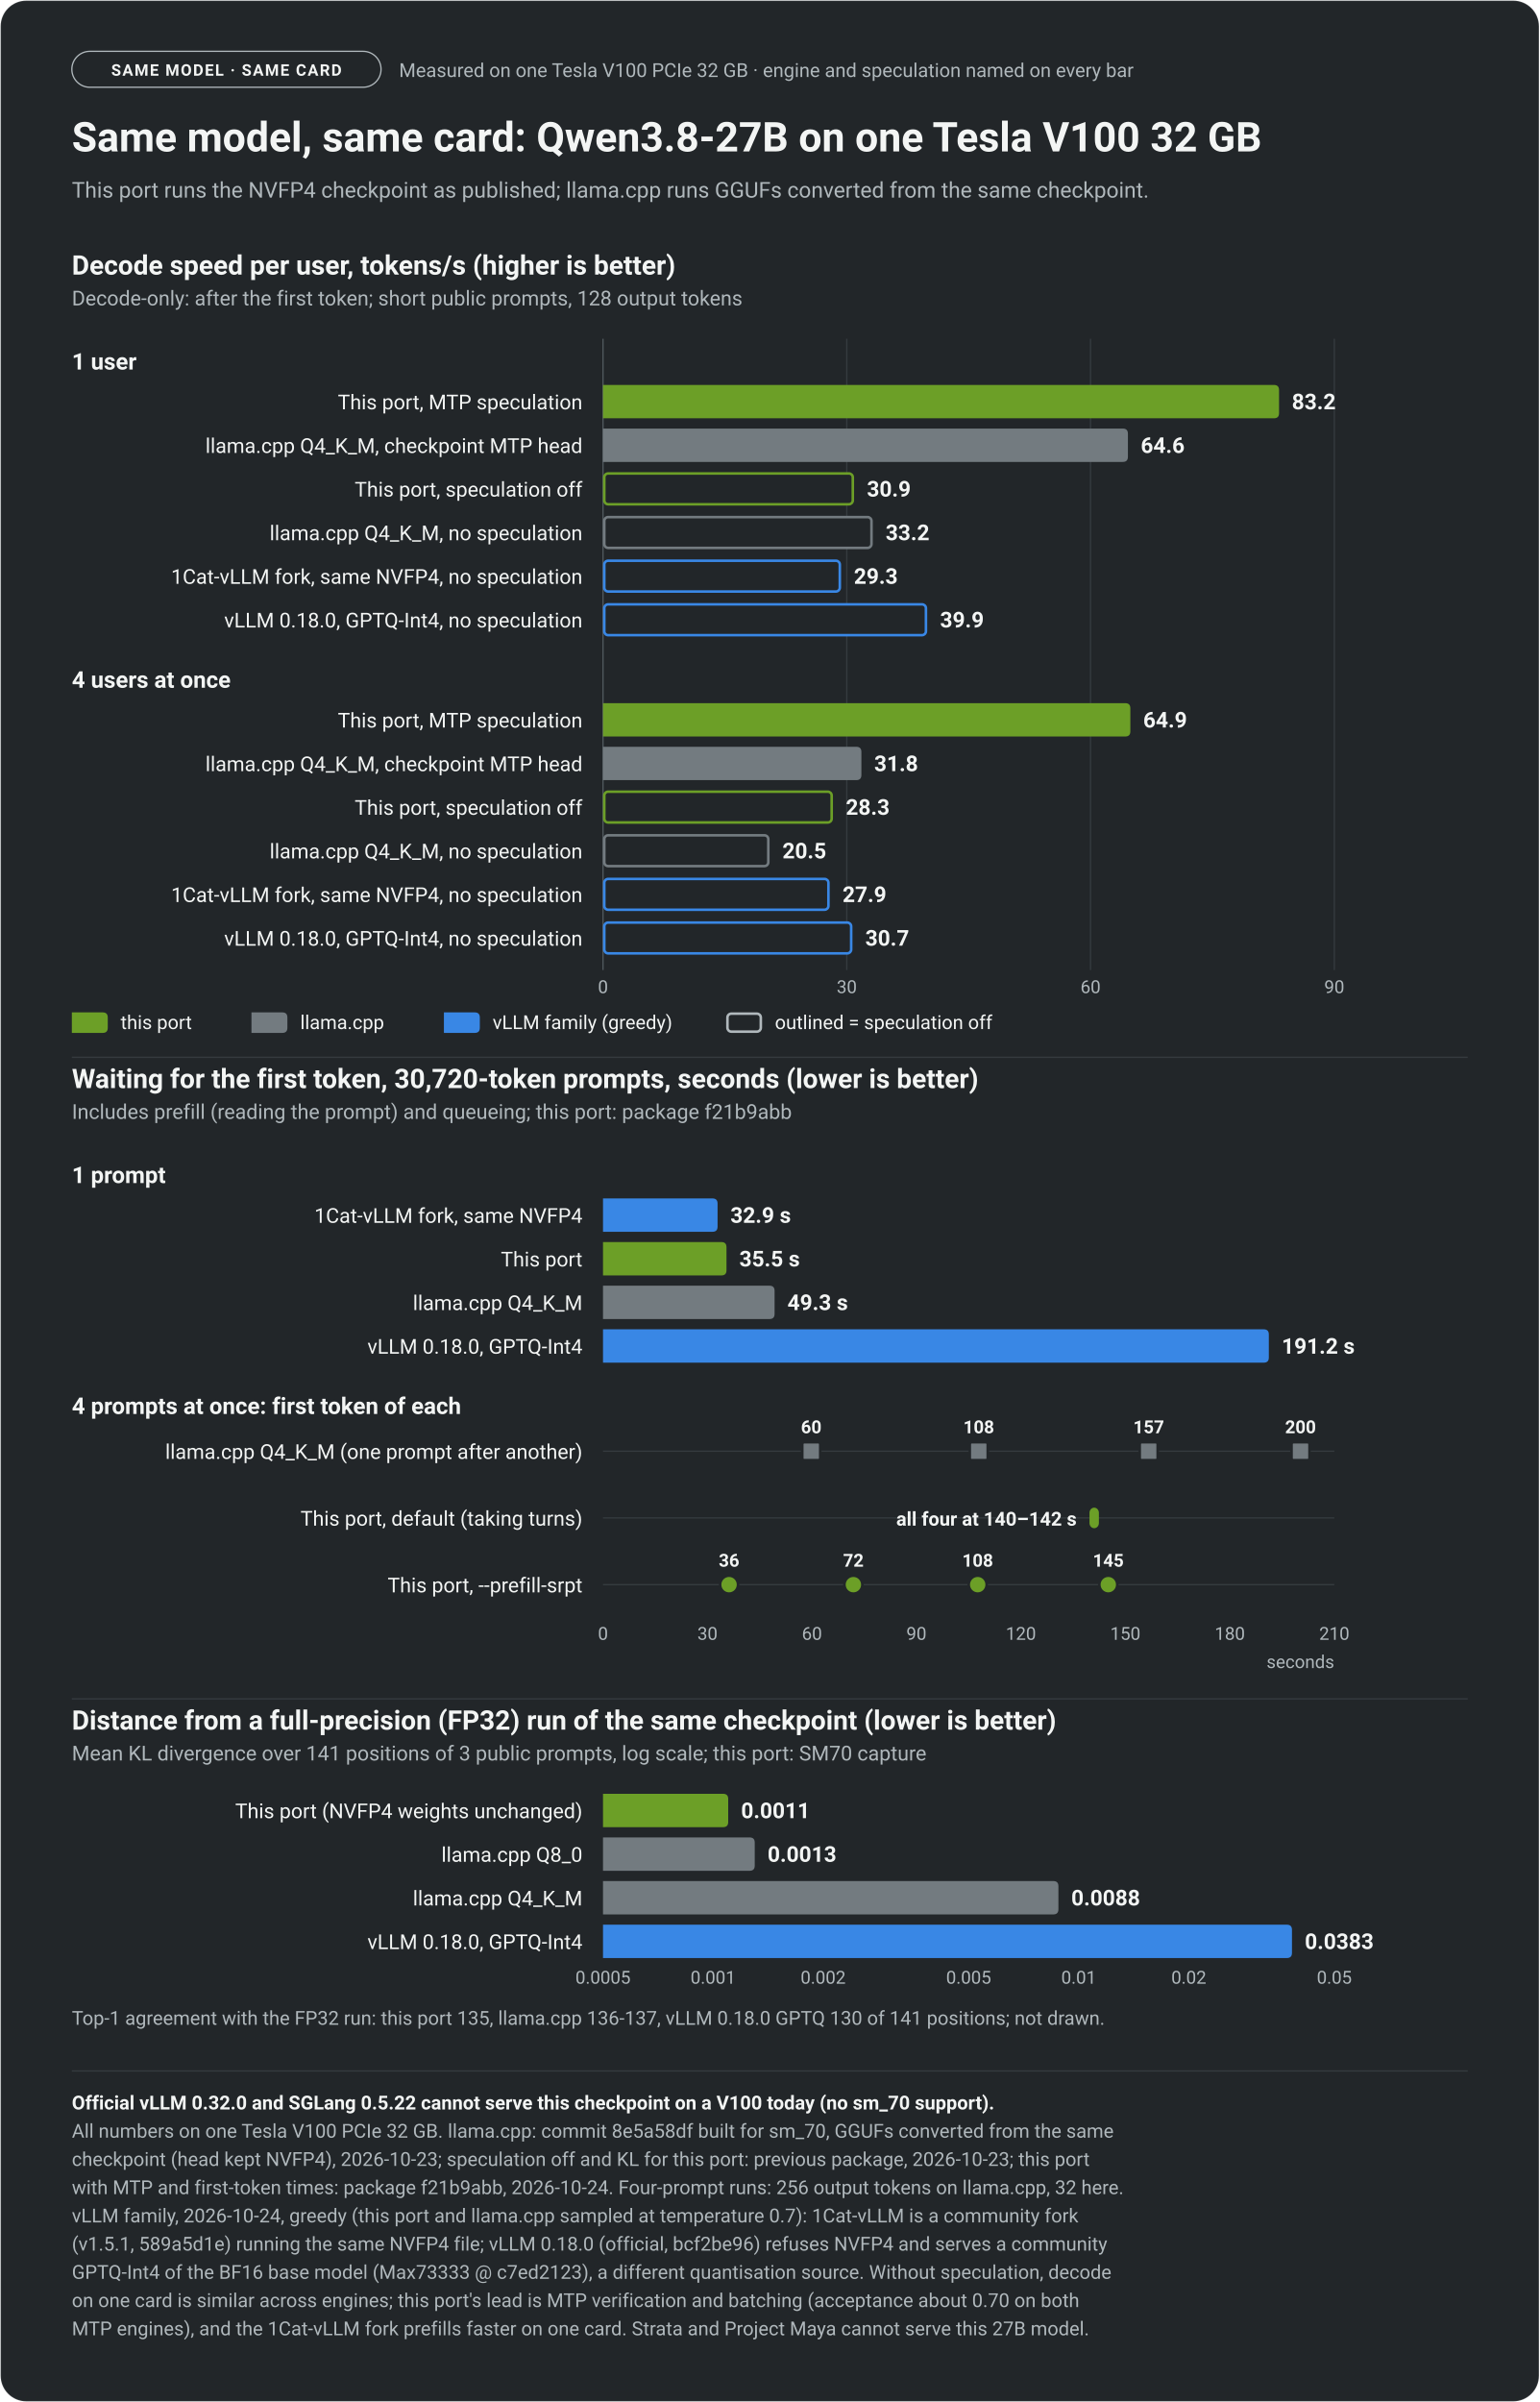
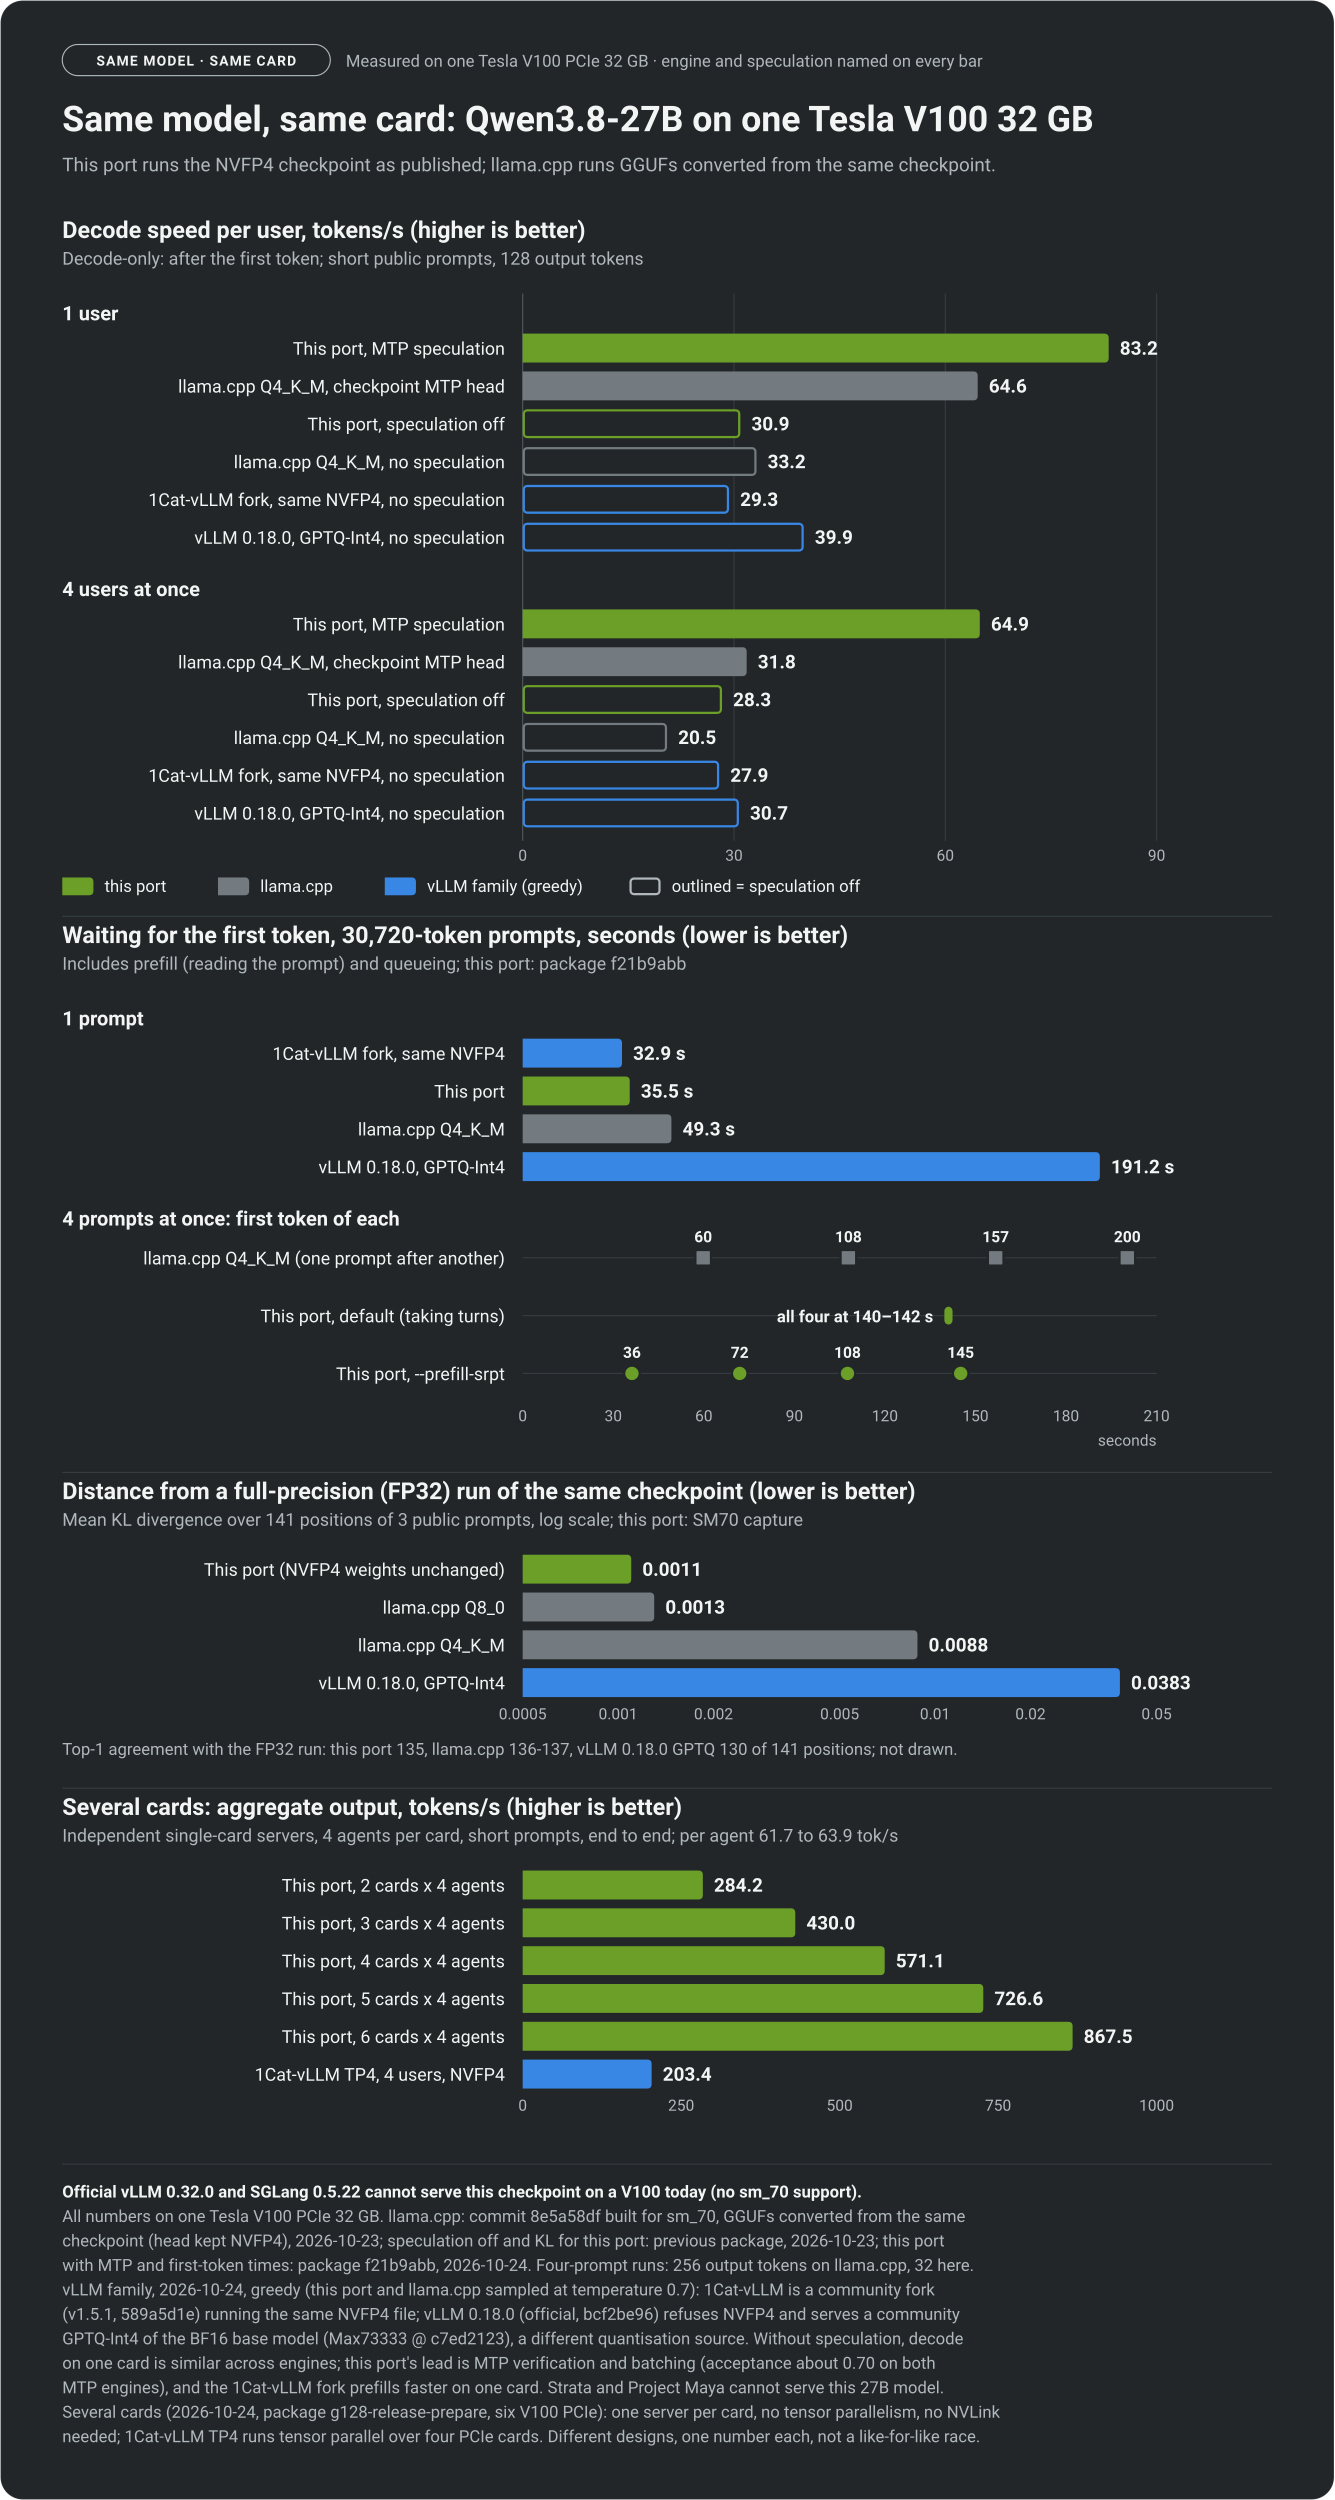
- <svg xmlns="http://www.w3.org/2000/svg" width="1200" height="1872" viewBox="0 0 1200 1872" role="img" aria-labelledby="title desc">
-   <rect x="0.5" y="0.5" width="1199" height="1871" rx="20" fill="#222629" stroke="rgba(255,255,255,0.10)" stroke-width="1" />
+ <svg xmlns="http://www.w3.org/2000/svg" width="1200" height="2248" viewBox="0 0 1200 2248" role="img" aria-labelledby="title desc">
+   <rect x="0.5" y="0.5" width="1199" height="2247" rx="20" fill="#222629" stroke="rgba(255,255,255,0.10)" stroke-width="1" />
  <rect x="56" y="40" width="241" height="28" rx="14" fill="none" stroke="#b0b8bc" stroke-width="1" />
  <text x="176.5" y="59" font-family="system-ui, -apple-system, 'Segoe UI', Roboto, 'Helvetica Neue', 'Noto Sans', Arial, sans-serif" font-size="12.5" font-weight="700" fill="#f3f5f4" text-anchor="middle" letter-spacing="0.08em">SAME MODEL · SAME CARD</text>
  <text x="311" y="60" font-family="system-ui, -apple-system, 'Segoe UI', Roboto, 'Helvetica Neue', 'Noto Sans', Arial, sans-serif" font-size="15" font-weight="400" fill="#b0b8bc" text-anchor="start">Measured on one Tesla V100 PCIe 32 GB · engine and speculation named on every bar</text>
  <text x="56" y="118" font-family="system-ui, -apple-system, 'Segoe UI', Roboto, 'Helvetica Neue', 'Noto Sans', Arial, sans-serif" font-size="32" font-weight="650" fill="#f3f5f4" text-anchor="start">Same model, same card: Qwen3.8-27B on one Tesla V100 32 GB</text>
  <text x="56" y="154" font-family="system-ui, -apple-system, 'Segoe UI', Roboto, 'Helvetica Neue', 'Noto Sans', Arial, sans-serif" font-size="17" font-weight="400" fill="#b0b8bc" text-anchor="start">This port runs the NVFP4 checkpoint as published; llama.cpp runs GGUFs converted from the same checkpoint.</text>
  <text x="56" y="214" font-family="system-ui, -apple-system, 'Segoe UI', Roboto, 'Helvetica Neue', 'Noto Sans', Arial, sans-serif" font-size="21" font-weight="650" fill="#f3f5f4" text-anchor="start">Decode speed per user, tokens/s (higher is better)</text>
  <text x="56" y="238" font-family="system-ui, -apple-system, 'Segoe UI', Roboto, 'Helvetica Neue', 'Noto Sans', Arial, sans-serif" font-size="16" font-weight="400" fill="#b0b8bc" text-anchor="start">Decode-only: after the first token; short public prompts, 128 output tokens</text>
  <line x1="660.0" y1="264" x2="660.0" y2="756" stroke="#353b3f" stroke-width="1" />
  <line x1="850.0" y1="264" x2="850.0" y2="756" stroke="#353b3f" stroke-width="1" />
  <line x1="1040.0" y1="264" x2="1040.0" y2="756" stroke="#353b3f" stroke-width="1" />
  <line x1="470" y1="264" x2="470" y2="756" stroke="#50585d" stroke-width="1" />
  <text x="56" y="288" font-family="system-ui, -apple-system, 'Segoe UI', Roboto, 'Helvetica Neue', 'Noto Sans', Arial, sans-serif" font-size="18" font-weight="650" fill="#f3f5f4" text-anchor="start">1 user</text>
  <text x="454" y="319" font-family="system-ui, -apple-system, 'Segoe UI', Roboto, 'Helvetica Neue', 'Noto Sans', Arial, sans-serif" font-size="16" font-weight="400" fill="#f3f5f4" text-anchor="end">This port, MTP speculation</text>
  <path d="M470,300 H992.933 Q996.933,300 996.933,304 V322 Q996.933,326 992.933,326 H470 Z" fill="#6c9f27" />
  <text x="1006.933" y="319" font-family="system-ui, -apple-system, 'Segoe UI', Roboto, 'Helvetica Neue', 'Noto Sans', Arial, sans-serif" font-size="17" font-weight="650" fill="#f3f5f4" text-anchor="start" style="font-variant-numeric: tabular-nums">83.2</text>
  <text x="454" y="353" font-family="system-ui, -apple-system, 'Segoe UI', Roboto, 'Helvetica Neue', 'Noto Sans', Arial, sans-serif" font-size="16" font-weight="400" fill="#f3f5f4" text-anchor="end">llama.cpp Q4_K_M, checkpoint MTP head</text>
  <path d="M470,334 H875.133 Q879.133,334 879.133,338 V356 Q879.133,360 875.133,360 H470 Z" fill="#737b80" />
  <text x="889.133" y="353" font-family="system-ui, -apple-system, 'Segoe UI', Roboto, 'Helvetica Neue', 'Noto Sans', Arial, sans-serif" font-size="17" font-weight="650" fill="#f3f5f4" text-anchor="start" style="font-variant-numeric: tabular-nums">64.6</text>
  <text x="454" y="387" font-family="system-ui, -apple-system, 'Segoe UI', Roboto, 'Helvetica Neue', 'Noto Sans', Arial, sans-serif" font-size="16" font-weight="400" fill="#f3f5f4" text-anchor="end">This port, speculation off</text>
  <rect x="471" y="369" width="193.7" height="24" rx="3" fill="#222629" stroke="#6c9f27" stroke-width="2" />
  <text x="675.7" y="387" font-family="system-ui, -apple-system, 'Segoe UI', Roboto, 'Helvetica Neue', 'Noto Sans', Arial, sans-serif" font-size="17" font-weight="650" fill="#f3f5f4" text-anchor="start" style="font-variant-numeric: tabular-nums">30.9</text>
  <text x="454" y="421" font-family="system-ui, -apple-system, 'Segoe UI', Roboto, 'Helvetica Neue', 'Noto Sans', Arial, sans-serif" font-size="16" font-weight="400" fill="#f3f5f4" text-anchor="end">llama.cpp Q4_K_M, no speculation</text>
  <rect x="471" y="403" width="208.267" height="24" rx="3" fill="#222629" stroke="#737b80" stroke-width="2" />
  <text x="690.267" y="421" font-family="system-ui, -apple-system, 'Segoe UI', Roboto, 'Helvetica Neue', 'Noto Sans', Arial, sans-serif" font-size="17" font-weight="650" fill="#f3f5f4" text-anchor="start" style="font-variant-numeric: tabular-nums">33.2</text>
  <text x="454" y="455" font-family="system-ui, -apple-system, 'Segoe UI', Roboto, 'Helvetica Neue', 'Noto Sans', Arial, sans-serif" font-size="16" font-weight="400" fill="#f3f5f4" text-anchor="end">1Cat-vLLM fork, same NVFP4, no speculation</text>
  <rect x="471" y="437" width="183.567" height="24" rx="3" fill="#222629" stroke="#3987e5" stroke-width="2" />
  <text x="665.567" y="455" font-family="system-ui, -apple-system, 'Segoe UI', Roboto, 'Helvetica Neue', 'Noto Sans', Arial, sans-serif" font-size="17" font-weight="650" fill="#f3f5f4" text-anchor="start" style="font-variant-numeric: tabular-nums">29.3</text>
  <text x="454" y="489" font-family="system-ui, -apple-system, 'Segoe UI', Roboto, 'Helvetica Neue', 'Noto Sans', Arial, sans-serif" font-size="16" font-weight="400" fill="#f3f5f4" text-anchor="end">vLLM 0.18.0, GPTQ-Int4, no speculation</text>
  <rect x="471" y="471" width="250.7" height="24" rx="3" fill="#222629" stroke="#3987e5" stroke-width="2" />
  <text x="732.7" y="489" font-family="system-ui, -apple-system, 'Segoe UI', Roboto, 'Helvetica Neue', 'Noto Sans', Arial, sans-serif" font-size="17" font-weight="650" fill="#f3f5f4" text-anchor="start" style="font-variant-numeric: tabular-nums">39.9</text>
  <text x="56" y="536" font-family="system-ui, -apple-system, 'Segoe UI', Roboto, 'Helvetica Neue', 'Noto Sans', Arial, sans-serif" font-size="18" font-weight="650" fill="#f3f5f4" text-anchor="start">4 users at once</text>
  <text x="454" y="567" font-family="system-ui, -apple-system, 'Segoe UI', Roboto, 'Helvetica Neue', 'Noto Sans', Arial, sans-serif" font-size="16" font-weight="400" fill="#f3f5f4" text-anchor="end">This port, MTP speculation</text>
  <path d="M470,548 H877.033 Q881.033,548 881.033,552 V570 Q881.033,574 877.033,574 H470 Z" fill="#6c9f27" />
  <text x="891.033" y="567" font-family="system-ui, -apple-system, 'Segoe UI', Roboto, 'Helvetica Neue', 'Noto Sans', Arial, sans-serif" font-size="17" font-weight="650" fill="#f3f5f4" text-anchor="start" style="font-variant-numeric: tabular-nums">64.9</text>
  <text x="454" y="601" font-family="system-ui, -apple-system, 'Segoe UI', Roboto, 'Helvetica Neue', 'Noto Sans', Arial, sans-serif" font-size="16" font-weight="400" fill="#f3f5f4" text-anchor="end">llama.cpp Q4_K_M, checkpoint MTP head</text>
  <path d="M470,582 H667.4 Q671.4,582 671.4,586 V604 Q671.4,608 667.4,608 H470 Z" fill="#737b80" />
  <text x="681.4" y="601" font-family="system-ui, -apple-system, 'Segoe UI', Roboto, 'Helvetica Neue', 'Noto Sans', Arial, sans-serif" font-size="17" font-weight="650" fill="#f3f5f4" text-anchor="start" style="font-variant-numeric: tabular-nums">31.8</text>
  <text x="454" y="635" font-family="system-ui, -apple-system, 'Segoe UI', Roboto, 'Helvetica Neue', 'Noto Sans', Arial, sans-serif" font-size="16" font-weight="400" fill="#f3f5f4" text-anchor="end">This port, speculation off</text>
  <rect x="471" y="617" width="177.233" height="24" rx="3" fill="#222629" stroke="#6c9f27" stroke-width="2" />
  <text x="659.233" y="635" font-family="system-ui, -apple-system, 'Segoe UI', Roboto, 'Helvetica Neue', 'Noto Sans', Arial, sans-serif" font-size="17" font-weight="650" fill="#f3f5f4" text-anchor="start" style="font-variant-numeric: tabular-nums">28.3</text>
  <text x="454" y="669" font-family="system-ui, -apple-system, 'Segoe UI', Roboto, 'Helvetica Neue', 'Noto Sans', Arial, sans-serif" font-size="16" font-weight="400" fill="#f3f5f4" text-anchor="end">llama.cpp Q4_K_M, no speculation</text>
  <rect x="471" y="651" width="127.833" height="24" rx="3" fill="#222629" stroke="#737b80" stroke-width="2" />
  <text x="609.833" y="669" font-family="system-ui, -apple-system, 'Segoe UI', Roboto, 'Helvetica Neue', 'Noto Sans', Arial, sans-serif" font-size="17" font-weight="650" fill="#f3f5f4" text-anchor="start" style="font-variant-numeric: tabular-nums">20.5</text>
  <text x="454" y="703" font-family="system-ui, -apple-system, 'Segoe UI', Roboto, 'Helvetica Neue', 'Noto Sans', Arial, sans-serif" font-size="16" font-weight="400" fill="#f3f5f4" text-anchor="end">1Cat-vLLM fork, same NVFP4, no speculation</text>
  <rect x="471" y="685" width="174.7" height="24" rx="3" fill="#222629" stroke="#3987e5" stroke-width="2" />
  <text x="656.7" y="703" font-family="system-ui, -apple-system, 'Segoe UI', Roboto, 'Helvetica Neue', 'Noto Sans', Arial, sans-serif" font-size="17" font-weight="650" fill="#f3f5f4" text-anchor="start" style="font-variant-numeric: tabular-nums">27.9</text>
  <text x="454" y="737" font-family="system-ui, -apple-system, 'Segoe UI', Roboto, 'Helvetica Neue', 'Noto Sans', Arial, sans-serif" font-size="16" font-weight="400" fill="#f3f5f4" text-anchor="end">vLLM 0.18.0, GPTQ-Int4, no speculation</text>
  <rect x="471" y="719" width="192.433" height="24" rx="3" fill="#222629" stroke="#3987e5" stroke-width="2" />
  <text x="674.433" y="737" font-family="system-ui, -apple-system, 'Segoe UI', Roboto, 'Helvetica Neue', 'Noto Sans', Arial, sans-serif" font-size="17" font-weight="650" fill="#f3f5f4" text-anchor="start" style="font-variant-numeric: tabular-nums">30.7</text>
  <text x="470.0" y="774" font-family="system-ui, -apple-system, 'Segoe UI', Roboto, 'Helvetica Neue', 'Noto Sans', Arial, sans-serif" font-size="14" font-weight="400" fill="#b0b8bc" text-anchor="middle" style="font-variant-numeric: tabular-nums">0</text>
  <text x="660.0" y="774" font-family="system-ui, -apple-system, 'Segoe UI', Roboto, 'Helvetica Neue', 'Noto Sans', Arial, sans-serif" font-size="14" font-weight="400" fill="#b0b8bc" text-anchor="middle" style="font-variant-numeric: tabular-nums">30</text>
  <text x="850.0" y="774" font-family="system-ui, -apple-system, 'Segoe UI', Roboto, 'Helvetica Neue', 'Noto Sans', Arial, sans-serif" font-size="14" font-weight="400" fill="#b0b8bc" text-anchor="middle" style="font-variant-numeric: tabular-nums">60</text>
  <text x="1040.0" y="774" font-family="system-ui, -apple-system, 'Segoe UI', Roboto, 'Helvetica Neue', 'Noto Sans', Arial, sans-serif" font-size="14" font-weight="400" fill="#b0b8bc" text-anchor="middle" style="font-variant-numeric: tabular-nums">90</text>
  <path d="M56,789 H80 Q84,789 84,793 V801 Q84,805 80,805 H56 Z" fill="#6c9f27" />
  <text x="94" y="802" font-family="system-ui, -apple-system, 'Segoe UI', Roboto, 'Helvetica Neue', 'Noto Sans', Arial, sans-serif" font-size="15" font-weight="400" fill="#f3f5f4" text-anchor="start">this port</text>
  <path d="M196,789 H220 Q224,789 224,793 V801 Q224,805 220,805 H196 Z" fill="#737b80" />
  <text x="234" y="802" font-family="system-ui, -apple-system, 'Segoe UI', Roboto, 'Helvetica Neue', 'Noto Sans', Arial, sans-serif" font-size="15" font-weight="400" fill="#f3f5f4" text-anchor="start">llama.cpp</text>
  <path d="M346,789 H370 Q374,789 374,793 V801 Q374,805 370,805 H346 Z" fill="#3987e5" />
  <text x="384" y="802" font-family="system-ui, -apple-system, 'Segoe UI', Roboto, 'Helvetica Neue', 'Noto Sans', Arial, sans-serif" font-size="15" font-weight="400" fill="#f3f5f4" text-anchor="start">vLLM family (greedy)</text>
  <rect x="567" y="790" width="26" height="14" rx="3" fill="#222629" stroke="#b0b8bc" stroke-width="2" />
  <text x="604" y="802" font-family="system-ui, -apple-system, 'Segoe UI', Roboto, 'Helvetica Neue', 'Noto Sans', Arial, sans-serif" font-size="15" font-weight="400" fill="#f3f5f4" text-anchor="start">outlined = speculation off</text>
  <line x1="56" y1="824" x2="1144" y2="824" stroke="#353b3f" stroke-width="1" />
  <text x="56" y="848" font-family="system-ui, -apple-system, 'Segoe UI', Roboto, 'Helvetica Neue', 'Noto Sans', Arial, sans-serif" font-size="21" font-weight="650" fill="#f3f5f4" text-anchor="start">Waiting for the first token, 30,720-token prompts, seconds (lower is better)</text>
  <text x="56" y="872" font-family="system-ui, -apple-system, 'Segoe UI', Roboto, 'Helvetica Neue', 'Noto Sans', Arial, sans-serif" font-size="16" font-weight="400" fill="#b0b8bc" text-anchor="start">Includes prefill (reading the prompt) and queueing; this port: package f21b9abb</text>
  <text x="56" y="922" font-family="system-ui, -apple-system, 'Segoe UI', Roboto, 'Helvetica Neue', 'Noto Sans', Arial, sans-serif" font-size="18" font-weight="650" fill="#f3f5f4" text-anchor="start">1 prompt</text>
  <text x="454" y="953" font-family="system-ui, -apple-system, 'Segoe UI', Roboto, 'Helvetica Neue', 'Noto Sans', Arial, sans-serif" font-size="16" font-weight="400" fill="#f3f5f4" text-anchor="end">1Cat-vLLM fork, same NVFP4</text>
  <path d="M470,934 H555.3 Q559.3,934 559.3,938 V956 Q559.3,960 555.3,960 H470 Z" fill="#3987e5" />
  <text x="569.3" y="953" font-family="system-ui, -apple-system, 'Segoe UI', Roboto, 'Helvetica Neue', 'Noto Sans', Arial, sans-serif" font-size="17" font-weight="650" fill="#f3f5f4" text-anchor="start" style="font-variant-numeric: tabular-nums">32.9 s</text>
  <text x="454" y="987" font-family="system-ui, -apple-system, 'Segoe UI', Roboto, 'Helvetica Neue', 'Noto Sans', Arial, sans-serif" font-size="16" font-weight="400" fill="#f3f5f4" text-anchor="end">This port</text>
  <path d="M470,968 H562.249 Q566.249,968 566.249,972 V990 Q566.249,994 562.249,994 H470 Z" fill="#6c9f27" />
  <text x="576.249" y="987" font-family="system-ui, -apple-system, 'Segoe UI', Roboto, 'Helvetica Neue', 'Noto Sans', Arial, sans-serif" font-size="17" font-weight="650" fill="#f3f5f4" text-anchor="start" style="font-variant-numeric: tabular-nums">35.5 s</text>
  <text x="454" y="1021" font-family="system-ui, -apple-system, 'Segoe UI', Roboto, 'Helvetica Neue', 'Noto Sans', Arial, sans-serif" font-size="16" font-weight="400" fill="#f3f5f4" text-anchor="end">llama.cpp Q4_K_M</text>
  <path d="M470,1002 H599.733 Q603.733,1002 603.733,1006 V1024 Q603.733,1028 599.733,1028 H470 Z" fill="#737b80" />
  <text x="613.733" y="1021" font-family="system-ui, -apple-system, 'Segoe UI', Roboto, 'Helvetica Neue', 'Noto Sans', Arial, sans-serif" font-size="17" font-weight="650" fill="#f3f5f4" text-anchor="start" style="font-variant-numeric: tabular-nums">49.3 s</text>
  <text x="454" y="1055" font-family="system-ui, -apple-system, 'Segoe UI', Roboto, 'Helvetica Neue', 'Noto Sans', Arial, sans-serif" font-size="16" font-weight="400" fill="#f3f5f4" text-anchor="end">vLLM 0.18.0, GPTQ-Int4</text>
  <path d="M470,1036 H984.971 Q988.971,1036 988.971,1040 V1058 Q988.971,1062 984.971,1062 H470 Z" fill="#3987e5" />
  <text x="998.971" y="1055" font-family="system-ui, -apple-system, 'Segoe UI', Roboto, 'Helvetica Neue', 'Noto Sans', Arial, sans-serif" font-size="17" font-weight="650" fill="#f3f5f4" text-anchor="start" style="font-variant-numeric: tabular-nums">191.2 s</text>
  <text x="56" y="1102" font-family="system-ui, -apple-system, 'Segoe UI', Roboto, 'Helvetica Neue', 'Noto Sans', Arial, sans-serif" font-size="18" font-weight="650" fill="#f3f5f4" text-anchor="start">4 prompts at once: first token of each</text>
  <text x="454" y="1137" font-family="system-ui, -apple-system, 'Segoe UI', Roboto, 'Helvetica Neue', 'Noto Sans', Arial, sans-serif" font-size="16" font-weight="400" fill="#f3f5f4" text-anchor="end">llama.cpp Q4_K_M (one prompt after another)</text>
  <line x1="470" y1="1131" x2="1040" y2="1131" stroke="#353b3f" stroke-width="1" />
  <rect x="625.314" y="1124" width="14" height="14" rx="1.5" fill="#737b80" stroke="#222629" stroke-width="2" />
  <text x="632.314" y="1117" font-family="system-ui, -apple-system, 'Segoe UI', Roboto, 'Helvetica Neue', 'Noto Sans', Arial, sans-serif" font-size="14" font-weight="600" fill="#f3f5f4" text-anchor="middle" style="font-variant-numeric: tabular-nums">60</text>
  <rect x="755.871" y="1124" width="14" height="14" rx="1.5" fill="#737b80" stroke="#222629" stroke-width="2" />
  <text x="762.871" y="1117" font-family="system-ui, -apple-system, 'Segoe UI', Roboto, 'Helvetica Neue', 'Noto Sans', Arial, sans-serif" font-size="14" font-weight="600" fill="#f3f5f4" text-anchor="middle" style="font-variant-numeric: tabular-nums">108</text>
  <rect x="888.329" y="1124" width="14" height="14" rx="1.5" fill="#737b80" stroke="#222629" stroke-width="2" />
  <text x="895.329" y="1117" font-family="system-ui, -apple-system, 'Segoe UI', Roboto, 'Helvetica Neue', 'Noto Sans', Arial, sans-serif" font-size="14" font-weight="600" fill="#f3f5f4" text-anchor="middle" style="font-variant-numeric: tabular-nums">157</text>
  <rect x="1006.671" y="1124" width="14" height="14" rx="1.5" fill="#737b80" stroke="#222629" stroke-width="2" />
  <text x="1013.671" y="1117" font-family="system-ui, -apple-system, 'Segoe UI', Roboto, 'Helvetica Neue', 'Noto Sans', Arial, sans-serif" font-size="14" font-weight="600" fill="#f3f5f4" text-anchor="middle" style="font-variant-numeric: tabular-nums">200</text>
  <text x="454" y="1189" font-family="system-ui, -apple-system, 'Segoe UI', Roboto, 'Helvetica Neue', 'Noto Sans', Arial, sans-serif" font-size="16" font-weight="400" fill="#f3f5f4" text-anchor="end">This port, default (taking turns)</text>
  <line x1="470" y1="1183" x2="1040" y2="1183" stroke="#353b3f" stroke-width="1" />
  <rect x="849.186" y="1175" width="7.329" height="16" rx="4" fill="#6c9f27" />
  <text x="839.186" y="1189" font-family="system-ui, -apple-system, 'Segoe UI', Roboto, 'Helvetica Neue', 'Noto Sans', Arial, sans-serif" font-size="15" font-weight="600" fill="#f3f5f4" text-anchor="end">all four at 140–142 s</text>
  <text x="454" y="1241" font-family="system-ui, -apple-system, 'Segoe UI', Roboto, 'Helvetica Neue', 'Noto Sans', Arial, sans-serif" font-size="16" font-weight="400" fill="#f3f5f4" text-anchor="end">This port, --prefill-srpt</text>
  <line x1="470" y1="1235" x2="1040" y2="1235" stroke="#353b3f" stroke-width="1" />
  <circle cx="568.257" cy="1235" r="7" fill="#6c9f27" stroke="#222629" stroke-width="2" />
  <text x="568.257" y="1221" font-family="system-ui, -apple-system, 'Segoe UI', Roboto, 'Helvetica Neue', 'Noto Sans', Arial, sans-serif" font-size="14" font-weight="600" fill="#f3f5f4" text-anchor="middle" style="font-variant-numeric: tabular-nums">36</text>
  <circle cx="665.157" cy="1235" r="7" fill="#6c9f27" stroke="#222629" stroke-width="2" />
  <text x="665.157" y="1221" font-family="system-ui, -apple-system, 'Segoe UI', Roboto, 'Helvetica Neue', 'Noto Sans', Arial, sans-serif" font-size="14" font-weight="600" fill="#f3f5f4" text-anchor="middle" style="font-variant-numeric: tabular-nums">72</text>
  <circle cx="762.057" cy="1235" r="7" fill="#6c9f27" stroke="#222629" stroke-width="2" />
  <text x="762.057" y="1221" font-family="system-ui, -apple-system, 'Segoe UI', Roboto, 'Helvetica Neue', 'Noto Sans', Arial, sans-serif" font-size="14" font-weight="600" fill="#f3f5f4" text-anchor="middle" style="font-variant-numeric: tabular-nums">108</text>
  <circle cx="863.843" cy="1235" r="7" fill="#6c9f27" stroke="#222629" stroke-width="2" />
  <text x="863.843" y="1221" font-family="system-ui, -apple-system, 'Segoe UI', Roboto, 'Helvetica Neue', 'Noto Sans', Arial, sans-serif" font-size="14" font-weight="600" fill="#f3f5f4" text-anchor="middle" style="font-variant-numeric: tabular-nums">145</text>
  <text x="470.0" y="1278" font-family="system-ui, -apple-system, 'Segoe UI', Roboto, 'Helvetica Neue', 'Noto Sans', Arial, sans-serif" font-size="14" font-weight="400" fill="#b0b8bc" text-anchor="middle" style="font-variant-numeric: tabular-nums">0</text>
  <text x="551.429" y="1278" font-family="system-ui, -apple-system, 'Segoe UI', Roboto, 'Helvetica Neue', 'Noto Sans', Arial, sans-serif" font-size="14" font-weight="400" fill="#b0b8bc" text-anchor="middle" style="font-variant-numeric: tabular-nums">30</text>
  <text x="632.857" y="1278" font-family="system-ui, -apple-system, 'Segoe UI', Roboto, 'Helvetica Neue', 'Noto Sans', Arial, sans-serif" font-size="14" font-weight="400" fill="#b0b8bc" text-anchor="middle" style="font-variant-numeric: tabular-nums">60</text>
  <text x="714.286" y="1278" font-family="system-ui, -apple-system, 'Segoe UI', Roboto, 'Helvetica Neue', 'Noto Sans', Arial, sans-serif" font-size="14" font-weight="400" fill="#b0b8bc" text-anchor="middle" style="font-variant-numeric: tabular-nums">90</text>
  <text x="795.714" y="1278" font-family="system-ui, -apple-system, 'Segoe UI', Roboto, 'Helvetica Neue', 'Noto Sans', Arial, sans-serif" font-size="14" font-weight="400" fill="#b0b8bc" text-anchor="middle" style="font-variant-numeric: tabular-nums">120</text>
  <text x="877.143" y="1278" font-family="system-ui, -apple-system, 'Segoe UI', Roboto, 'Helvetica Neue', 'Noto Sans', Arial, sans-serif" font-size="14" font-weight="400" fill="#b0b8bc" text-anchor="middle" style="font-variant-numeric: tabular-nums">150</text>
  <text x="958.571" y="1278" font-family="system-ui, -apple-system, 'Segoe UI', Roboto, 'Helvetica Neue', 'Noto Sans', Arial, sans-serif" font-size="14" font-weight="400" fill="#b0b8bc" text-anchor="middle" style="font-variant-numeric: tabular-nums">180</text>
  <text x="1040.0" y="1278" font-family="system-ui, -apple-system, 'Segoe UI', Roboto, 'Helvetica Neue', 'Noto Sans', Arial, sans-serif" font-size="14" font-weight="400" fill="#b0b8bc" text-anchor="middle" style="font-variant-numeric: tabular-nums">210</text>
  <text x="1040" y="1300" font-family="system-ui, -apple-system, 'Segoe UI', Roboto, 'Helvetica Neue', 'Noto Sans', Arial, sans-serif" font-size="14" font-weight="400" fill="#b0b8bc" text-anchor="end">seconds</text>
  <line x1="56" y1="1324" x2="1144" y2="1324" stroke="#353b3f" stroke-width="1" />
  <text x="56" y="1348" font-family="system-ui, -apple-system, 'Segoe UI', Roboto, 'Helvetica Neue', 'Noto Sans', Arial, sans-serif" font-size="21" font-weight="650" fill="#f3f5f4" text-anchor="start">Distance from a full-precision (FP32) run of the same checkpoint (lower is better)</text>
  <text x="56" y="1372" font-family="system-ui, -apple-system, 'Segoe UI', Roboto, 'Helvetica Neue', 'Noto Sans', Arial, sans-serif" font-size="16" font-weight="400" fill="#b0b8bc" text-anchor="start">Mean KL divergence over 141 positions of 3 public prompts, log scale; this port: SM70 capture</text>
  <text x="454" y="1417" font-family="system-ui, -apple-system, 'Segoe UI', Roboto, 'Helvetica Neue', 'Noto Sans', Arial, sans-serif" font-size="16" font-weight="400" fill="#f3f5f4" text-anchor="end">This port (NVFP4 weights unchanged)</text>
  <path d="M470,1398 H563.59 Q567.59,1398 567.59,1402 V1420 Q567.59,1424 563.59,1424 H470 Z" fill="#6c9f27" />
  <text x="577.59" y="1417" font-family="system-ui, -apple-system, 'Segoe UI', Roboto, 'Helvetica Neue', 'Noto Sans', Arial, sans-serif" font-size="17" font-weight="650" fill="#f3f5f4" text-anchor="start" style="font-variant-numeric: tabular-nums">0.0011</text>
  <text x="454" y="1451" font-family="system-ui, -apple-system, 'Segoe UI', Roboto, 'Helvetica Neue', 'Noto Sans', Arial, sans-serif" font-size="16" font-weight="400" fill="#f3f5f4" text-anchor="end">llama.cpp Q8_0</text>
  <path d="M470,1432 H584.267 Q588.267,1432 588.267,1436 V1454 Q588.267,1458 584.267,1458 H470 Z" fill="#737b80" />
  <text x="598.267" y="1451" font-family="system-ui, -apple-system, 'Segoe UI', Roboto, 'Helvetica Neue', 'Noto Sans', Arial, sans-serif" font-size="17" font-weight="650" fill="#f3f5f4" text-anchor="start" style="font-variant-numeric: tabular-nums">0.0013</text>
  <text x="454" y="1485" font-family="system-ui, -apple-system, 'Segoe UI', Roboto, 'Helvetica Neue', 'Noto Sans', Arial, sans-serif" font-size="16" font-weight="400" fill="#f3f5f4" text-anchor="end">llama.cpp Q4_K_M</text>
  <path d="M470,1466 H820.971 Q824.971,1466 824.971,1470 V1488 Q824.971,1492 820.971,1492 H470 Z" fill="#737b80" />
  <text x="834.971" y="1485" font-family="system-ui, -apple-system, 'Segoe UI', Roboto, 'Helvetica Neue', 'Noto Sans', Arial, sans-serif" font-size="17" font-weight="650" fill="#f3f5f4" text-anchor="start" style="font-variant-numeric: tabular-nums">0.0088</text>
  <text x="454" y="1519" font-family="system-ui, -apple-system, 'Segoe UI', Roboto, 'Helvetica Neue', 'Noto Sans', Arial, sans-serif" font-size="16" font-weight="400" fill="#f3f5f4" text-anchor="end">vLLM 0.18.0, GPTQ-Int4</text>
  <path d="M470,1500 H1003.005 Q1007.005,1500 1007.005,1504 V1522 Q1007.005,1526 1003.005,1526 H470 Z" fill="#3987e5" />
  <text x="1017.005" y="1519" font-family="system-ui, -apple-system, 'Segoe UI', Roboto, 'Helvetica Neue', 'Noto Sans', Arial, sans-serif" font-size="17" font-weight="650" fill="#f3f5f4" text-anchor="start" style="font-variant-numeric: tabular-nums">0.0383</text>
  <text x="470.0" y="1546" font-family="system-ui, -apple-system, 'Segoe UI', Roboto, 'Helvetica Neue', 'Noto Sans', Arial, sans-serif" font-size="14" font-weight="400" fill="#b0b8bc" text-anchor="middle" style="font-variant-numeric: tabular-nums">0.0005</text>
  <text x="555.794" y="1546" font-family="system-ui, -apple-system, 'Segoe UI', Roboto, 'Helvetica Neue', 'Noto Sans', Arial, sans-serif" font-size="14" font-weight="400" fill="#b0b8bc" text-anchor="middle" style="font-variant-numeric: tabular-nums">0.001</text>
  <text x="641.587" y="1546" font-family="system-ui, -apple-system, 'Segoe UI', Roboto, 'Helvetica Neue', 'Noto Sans', Arial, sans-serif" font-size="14" font-weight="400" fill="#b0b8bc" text-anchor="middle" style="font-variant-numeric: tabular-nums">0.002</text>
  <text x="755.0" y="1546" font-family="system-ui, -apple-system, 'Segoe UI', Roboto, 'Helvetica Neue', 'Noto Sans', Arial, sans-serif" font-size="14" font-weight="400" fill="#b0b8bc" text-anchor="middle" style="font-variant-numeric: tabular-nums">0.005</text>
  <text x="840.794" y="1546" font-family="system-ui, -apple-system, 'Segoe UI', Roboto, 'Helvetica Neue', 'Noto Sans', Arial, sans-serif" font-size="14" font-weight="400" fill="#b0b8bc" text-anchor="middle" style="font-variant-numeric: tabular-nums">0.01</text>
  <text x="926.587" y="1546" font-family="system-ui, -apple-system, 'Segoe UI', Roboto, 'Helvetica Neue', 'Noto Sans', Arial, sans-serif" font-size="14" font-weight="400" fill="#b0b8bc" text-anchor="middle" style="font-variant-numeric: tabular-nums">0.02</text>
  <text x="1040.0" y="1546" font-family="system-ui, -apple-system, 'Segoe UI', Roboto, 'Helvetica Neue', 'Noto Sans', Arial, sans-serif" font-size="14" font-weight="400" fill="#b0b8bc" text-anchor="middle" style="font-variant-numeric: tabular-nums">0.05</text>
  <text x="56" y="1578" font-family="system-ui, -apple-system, 'Segoe UI', Roboto, 'Helvetica Neue', 'Noto Sans', Arial, sans-serif" font-size="15" font-weight="400" fill="#b0b8bc" text-anchor="start">Top-1 agreement with the FP32 run: this port 135, llama.cpp 136-137, vLLM 0.18.0 GPTQ 130 of 141 positions; not drawn.</text>
-   <line x1="56" y1="1614" x2="1144" y2="1614" stroke="#353b3f" stroke-width="1" />
-   <text x="56" y="1644" font-family="system-ui, -apple-system, 'Segoe UI', Roboto, 'Helvetica Neue', 'Noto Sans', Arial, sans-serif" font-size="15" font-weight="650" fill="#f3f5f4" text-anchor="start">Official vLLM 0.32.0 and SGLang 0.5.22 cannot serve this checkpoint on a V100 today (no sm_70 support).</text>
-   <text x="56" y="1666" font-family="system-ui, -apple-system, 'Segoe UI', Roboto, 'Helvetica Neue', 'Noto Sans', Arial, sans-serif" font-size="15" font-weight="400" fill="#b0b8bc" text-anchor="start">All numbers on one Tesla V100 PCIe 32 GB. llama.cpp: commit 8e5a58df built for sm_70, GGUFs converted from the same</text>
-   <text x="56" y="1688" font-family="system-ui, -apple-system, 'Segoe UI', Roboto, 'Helvetica Neue', 'Noto Sans', Arial, sans-serif" font-size="15" font-weight="400" fill="#b0b8bc" text-anchor="start">checkpoint (head kept NVFP4), 2026-10-23; speculation off and KL for this port: previous package, 2026-10-23; this port</text>
-   <text x="56" y="1710" font-family="system-ui, -apple-system, 'Segoe UI', Roboto, 'Helvetica Neue', 'Noto Sans', Arial, sans-serif" font-size="15" font-weight="400" fill="#b0b8bc" text-anchor="start">with MTP and first-token times: package f21b9abb, 2026-10-24. Four-prompt runs: 256 output tokens on llama.cpp, 32 here.</text>
-   <text x="56" y="1732" font-family="system-ui, -apple-system, 'Segoe UI', Roboto, 'Helvetica Neue', 'Noto Sans', Arial, sans-serif" font-size="15" font-weight="400" fill="#b0b8bc" text-anchor="start">vLLM family, 2026-10-24, greedy (this port and llama.cpp sampled at temperature 0.7): 1Cat-vLLM is a community fork</text>
-   <text x="56" y="1754" font-family="system-ui, -apple-system, 'Segoe UI', Roboto, 'Helvetica Neue', 'Noto Sans', Arial, sans-serif" font-size="15" font-weight="400" fill="#b0b8bc" text-anchor="start">(v1.5.1, 589a5d1e) running the same NVFP4 file; vLLM 0.18.0 (official, bcf2be96) refuses NVFP4 and serves a community</text>
-   <text x="56" y="1776" font-family="system-ui, -apple-system, 'Segoe UI', Roboto, 'Helvetica Neue', 'Noto Sans', Arial, sans-serif" font-size="15" font-weight="400" fill="#b0b8bc" text-anchor="start">GPTQ-Int4 of the BF16 base model (Max73333 @ c7ed2123), a different quantisation source. Without speculation, decode</text>
-   <text x="56" y="1798" font-family="system-ui, -apple-system, 'Segoe UI', Roboto, 'Helvetica Neue', 'Noto Sans', Arial, sans-serif" font-size="15" font-weight="400" fill="#b0b8bc" text-anchor="start">on one card is similar across engines; this port's lead is MTP verification and batching (acceptance about 0.70 on both</text>
-   <text x="56" y="1820" font-family="system-ui, -apple-system, 'Segoe UI', Roboto, 'Helvetica Neue', 'Noto Sans', Arial, sans-serif" font-size="15" font-weight="400" fill="#b0b8bc" text-anchor="start">MTP engines), and the 1Cat-vLLM fork prefills faster on one card. Strata and Project Maya cannot serve this 27B model.</text>
+   <line x1="56" y1="1608" x2="1144" y2="1608" stroke="#353b3f" stroke-width="1" />
+   <text x="56" y="1632" font-family="system-ui, -apple-system, 'Segoe UI', Roboto, 'Helvetica Neue', 'Noto Sans', Arial, sans-serif" font-size="21" font-weight="650" fill="#f3f5f4" text-anchor="start">Several cards: aggregate output, tokens/s (higher is better)</text>
+   <text x="56" y="1656" font-family="system-ui, -apple-system, 'Segoe UI', Roboto, 'Helvetica Neue', 'Noto Sans', Arial, sans-serif" font-size="16" font-weight="400" fill="#b0b8bc" text-anchor="start">Independent single-card servers, 4 agents per card, short prompts, end to end; per agent 61.7 to 63.9 tok/s</text>
+   <text x="454" y="1701" font-family="system-ui, -apple-system, 'Segoe UI', Roboto, 'Helvetica Neue', 'Noto Sans', Arial, sans-serif" font-size="16" font-weight="400" fill="#f3f5f4" text-anchor="end">This port, 2 cards x 4 agents</text>
+   <path d="M470,1682 H627.994 Q631.994,1682 631.994,1686 V1704 Q631.994,1708 627.994,1708 H470 Z" fill="#6c9f27" />
+   <text x="641.994" y="1701" font-family="system-ui, -apple-system, 'Segoe UI', Roboto, 'Helvetica Neue', 'Noto Sans', Arial, sans-serif" font-size="17" font-weight="650" fill="#f3f5f4" text-anchor="start" style="font-variant-numeric: tabular-nums">284.2</text>
+   <text x="454" y="1735" font-family="system-ui, -apple-system, 'Segoe UI', Roboto, 'Helvetica Neue', 'Noto Sans', Arial, sans-serif" font-size="16" font-weight="400" fill="#f3f5f4" text-anchor="end">This port, 3 cards x 4 agents</text>
+   <path d="M470,1716 H711.1 Q715.1,1716 715.1,1720 V1738 Q715.1,1742 711.1,1742 H470 Z" fill="#6c9f27" />
+   <text x="725.1" y="1735" font-family="system-ui, -apple-system, 'Segoe UI', Roboto, 'Helvetica Neue', 'Noto Sans', Arial, sans-serif" font-size="17" font-weight="650" fill="#f3f5f4" text-anchor="start" style="font-variant-numeric: tabular-nums">430.0</text>
+   <text x="454" y="1769" font-family="system-ui, -apple-system, 'Segoe UI', Roboto, 'Helvetica Neue', 'Noto Sans', Arial, sans-serif" font-size="16" font-weight="400" fill="#f3f5f4" text-anchor="end">This port, 4 cards x 4 agents</text>
+   <path d="M470,1750 H791.527 Q795.527,1750 795.527,1754 V1772 Q795.527,1776 791.527,1776 H470 Z" fill="#6c9f27" />
+   <text x="805.527" y="1769" font-family="system-ui, -apple-system, 'Segoe UI', Roboto, 'Helvetica Neue', 'Noto Sans', Arial, sans-serif" font-size="17" font-weight="650" fill="#f3f5f4" text-anchor="start" style="font-variant-numeric: tabular-nums">571.1</text>
+   <text x="454" y="1803" font-family="system-ui, -apple-system, 'Segoe UI', Roboto, 'Helvetica Neue', 'Noto Sans', Arial, sans-serif" font-size="16" font-weight="400" fill="#f3f5f4" text-anchor="end">This port, 5 cards x 4 agents</text>
+   <path d="M470,1784 H880.162 Q884.162,1784 884.162,1788 V1806 Q884.162,1810 880.162,1810 H470 Z" fill="#6c9f27" />
+   <text x="894.162" y="1803" font-family="system-ui, -apple-system, 'Segoe UI', Roboto, 'Helvetica Neue', 'Noto Sans', Arial, sans-serif" font-size="17" font-weight="650" fill="#f3f5f4" text-anchor="start" style="font-variant-numeric: tabular-nums">726.6</text>
+   <text x="454" y="1837" font-family="system-ui, -apple-system, 'Segoe UI', Roboto, 'Helvetica Neue', 'Noto Sans', Arial, sans-serif" font-size="16" font-weight="400" fill="#f3f5f4" text-anchor="end">This port, 6 cards x 4 agents</text>
+   <path d="M470,1818 H960.475 Q964.475,1818 964.475,1822 V1840 Q964.475,1844 960.475,1844 H470 Z" fill="#6c9f27" />
+   <text x="974.475" y="1837" font-family="system-ui, -apple-system, 'Segoe UI', Roboto, 'Helvetica Neue', 'Noto Sans', Arial, sans-serif" font-size="17" font-weight="650" fill="#f3f5f4" text-anchor="start" style="font-variant-numeric: tabular-nums">867.5</text>
+   <text x="454" y="1871" font-family="system-ui, -apple-system, 'Segoe UI', Roboto, 'Helvetica Neue', 'Noto Sans', Arial, sans-serif" font-size="16" font-weight="400" fill="#f3f5f4" text-anchor="end">1Cat-vLLM TP4, 4 users, NVFP4</text>
+   <path d="M470,1852 H581.938 Q585.938,1852 585.938,1856 V1874 Q585.938,1878 581.938,1878 H470 Z" fill="#3987e5" />
+   <text x="595.938" y="1871" font-family="system-ui, -apple-system, 'Segoe UI', Roboto, 'Helvetica Neue', 'Noto Sans', Arial, sans-serif" font-size="17" font-weight="650" fill="#f3f5f4" text-anchor="start" style="font-variant-numeric: tabular-nums">203.4</text>
+   <text x="470.0" y="1898" font-family="system-ui, -apple-system, 'Segoe UI', Roboto, 'Helvetica Neue', 'Noto Sans', Arial, sans-serif" font-size="14" font-weight="400" fill="#b0b8bc" text-anchor="middle" style="font-variant-numeric: tabular-nums">0</text>
+   <text x="612.5" y="1898" font-family="system-ui, -apple-system, 'Segoe UI', Roboto, 'Helvetica Neue', 'Noto Sans', Arial, sans-serif" font-size="14" font-weight="400" fill="#b0b8bc" text-anchor="middle" style="font-variant-numeric: tabular-nums">250</text>
+   <text x="755.0" y="1898" font-family="system-ui, -apple-system, 'Segoe UI', Roboto, 'Helvetica Neue', 'Noto Sans', Arial, sans-serif" font-size="14" font-weight="400" fill="#b0b8bc" text-anchor="middle" style="font-variant-numeric: tabular-nums">500</text>
+   <text x="897.5" y="1898" font-family="system-ui, -apple-system, 'Segoe UI', Roboto, 'Helvetica Neue', 'Noto Sans', Arial, sans-serif" font-size="14" font-weight="400" fill="#b0b8bc" text-anchor="middle" style="font-variant-numeric: tabular-nums">750</text>
+   <text x="1040.0" y="1898" font-family="system-ui, -apple-system, 'Segoe UI', Roboto, 'Helvetica Neue', 'Noto Sans', Arial, sans-serif" font-size="14" font-weight="400" fill="#b0b8bc" text-anchor="middle" style="font-variant-numeric: tabular-nums">1000</text>
+   <line x1="56" y1="1946" x2="1144" y2="1946" stroke="#353b3f" stroke-width="1" />
+   <text x="56" y="1976" font-family="system-ui, -apple-system, 'Segoe UI', Roboto, 'Helvetica Neue', 'Noto Sans', Arial, sans-serif" font-size="15" font-weight="650" fill="#f3f5f4" text-anchor="start">Official vLLM 0.32.0 and SGLang 0.5.22 cannot serve this checkpoint on a V100 today (no sm_70 support).</text>
+   <text x="56" y="1998" font-family="system-ui, -apple-system, 'Segoe UI', Roboto, 'Helvetica Neue', 'Noto Sans', Arial, sans-serif" font-size="15" font-weight="400" fill="#b0b8bc" text-anchor="start">All numbers on one Tesla V100 PCIe 32 GB. llama.cpp: commit 8e5a58df built for sm_70, GGUFs converted from the same</text>
+   <text x="56" y="2020" font-family="system-ui, -apple-system, 'Segoe UI', Roboto, 'Helvetica Neue', 'Noto Sans', Arial, sans-serif" font-size="15" font-weight="400" fill="#b0b8bc" text-anchor="start">checkpoint (head kept NVFP4), 2026-10-23; speculation off and KL for this port: previous package, 2026-10-23; this port</text>
+   <text x="56" y="2042" font-family="system-ui, -apple-system, 'Segoe UI', Roboto, 'Helvetica Neue', 'Noto Sans', Arial, sans-serif" font-size="15" font-weight="400" fill="#b0b8bc" text-anchor="start">with MTP and first-token times: package f21b9abb, 2026-10-24. Four-prompt runs: 256 output tokens on llama.cpp, 32 here.</text>
+   <text x="56" y="2064" font-family="system-ui, -apple-system, 'Segoe UI', Roboto, 'Helvetica Neue', 'Noto Sans', Arial, sans-serif" font-size="15" font-weight="400" fill="#b0b8bc" text-anchor="start">vLLM family, 2026-10-24, greedy (this port and llama.cpp sampled at temperature 0.7): 1Cat-vLLM is a community fork</text>
+   <text x="56" y="2086" font-family="system-ui, -apple-system, 'Segoe UI', Roboto, 'Helvetica Neue', 'Noto Sans', Arial, sans-serif" font-size="15" font-weight="400" fill="#b0b8bc" text-anchor="start">(v1.5.1, 589a5d1e) running the same NVFP4 file; vLLM 0.18.0 (official, bcf2be96) refuses NVFP4 and serves a community</text>
+   <text x="56" y="2108" font-family="system-ui, -apple-system, 'Segoe UI', Roboto, 'Helvetica Neue', 'Noto Sans', Arial, sans-serif" font-size="15" font-weight="400" fill="#b0b8bc" text-anchor="start">GPTQ-Int4 of the BF16 base model (Max73333 @ c7ed2123), a different quantisation source. Without speculation, decode</text>
+   <text x="56" y="2130" font-family="system-ui, -apple-system, 'Segoe UI', Roboto, 'Helvetica Neue', 'Noto Sans', Arial, sans-serif" font-size="15" font-weight="400" fill="#b0b8bc" text-anchor="start">on one card is similar across engines; this port's lead is MTP verification and batching (acceptance about 0.70 on both</text>
+   <text x="56" y="2152" font-family="system-ui, -apple-system, 'Segoe UI', Roboto, 'Helvetica Neue', 'Noto Sans', Arial, sans-serif" font-size="15" font-weight="400" fill="#b0b8bc" text-anchor="start">MTP engines), and the 1Cat-vLLM fork prefills faster on one card. Strata and Project Maya cannot serve this 27B model.</text>
+   <text x="56" y="2174" font-family="system-ui, -apple-system, 'Segoe UI', Roboto, 'Helvetica Neue', 'Noto Sans', Arial, sans-serif" font-size="15" font-weight="400" fill="#b0b8bc" text-anchor="start">Several cards (2026-10-24, package g128-release-prepare, six V100 PCIe): one server per card, no tensor parallelism, no NVLink</text>
+   <text x="56" y="2196" font-family="system-ui, -apple-system, 'Segoe UI', Roboto, 'Helvetica Neue', 'Noto Sans', Arial, sans-serif" font-size="15" font-weight="400" fill="#b0b8bc" text-anchor="start">needed; 1Cat-vLLM TP4 runs tensor parallel over four PCIe cards. Different designs, one number each, not a like-for-like race.</text>
</svg>
